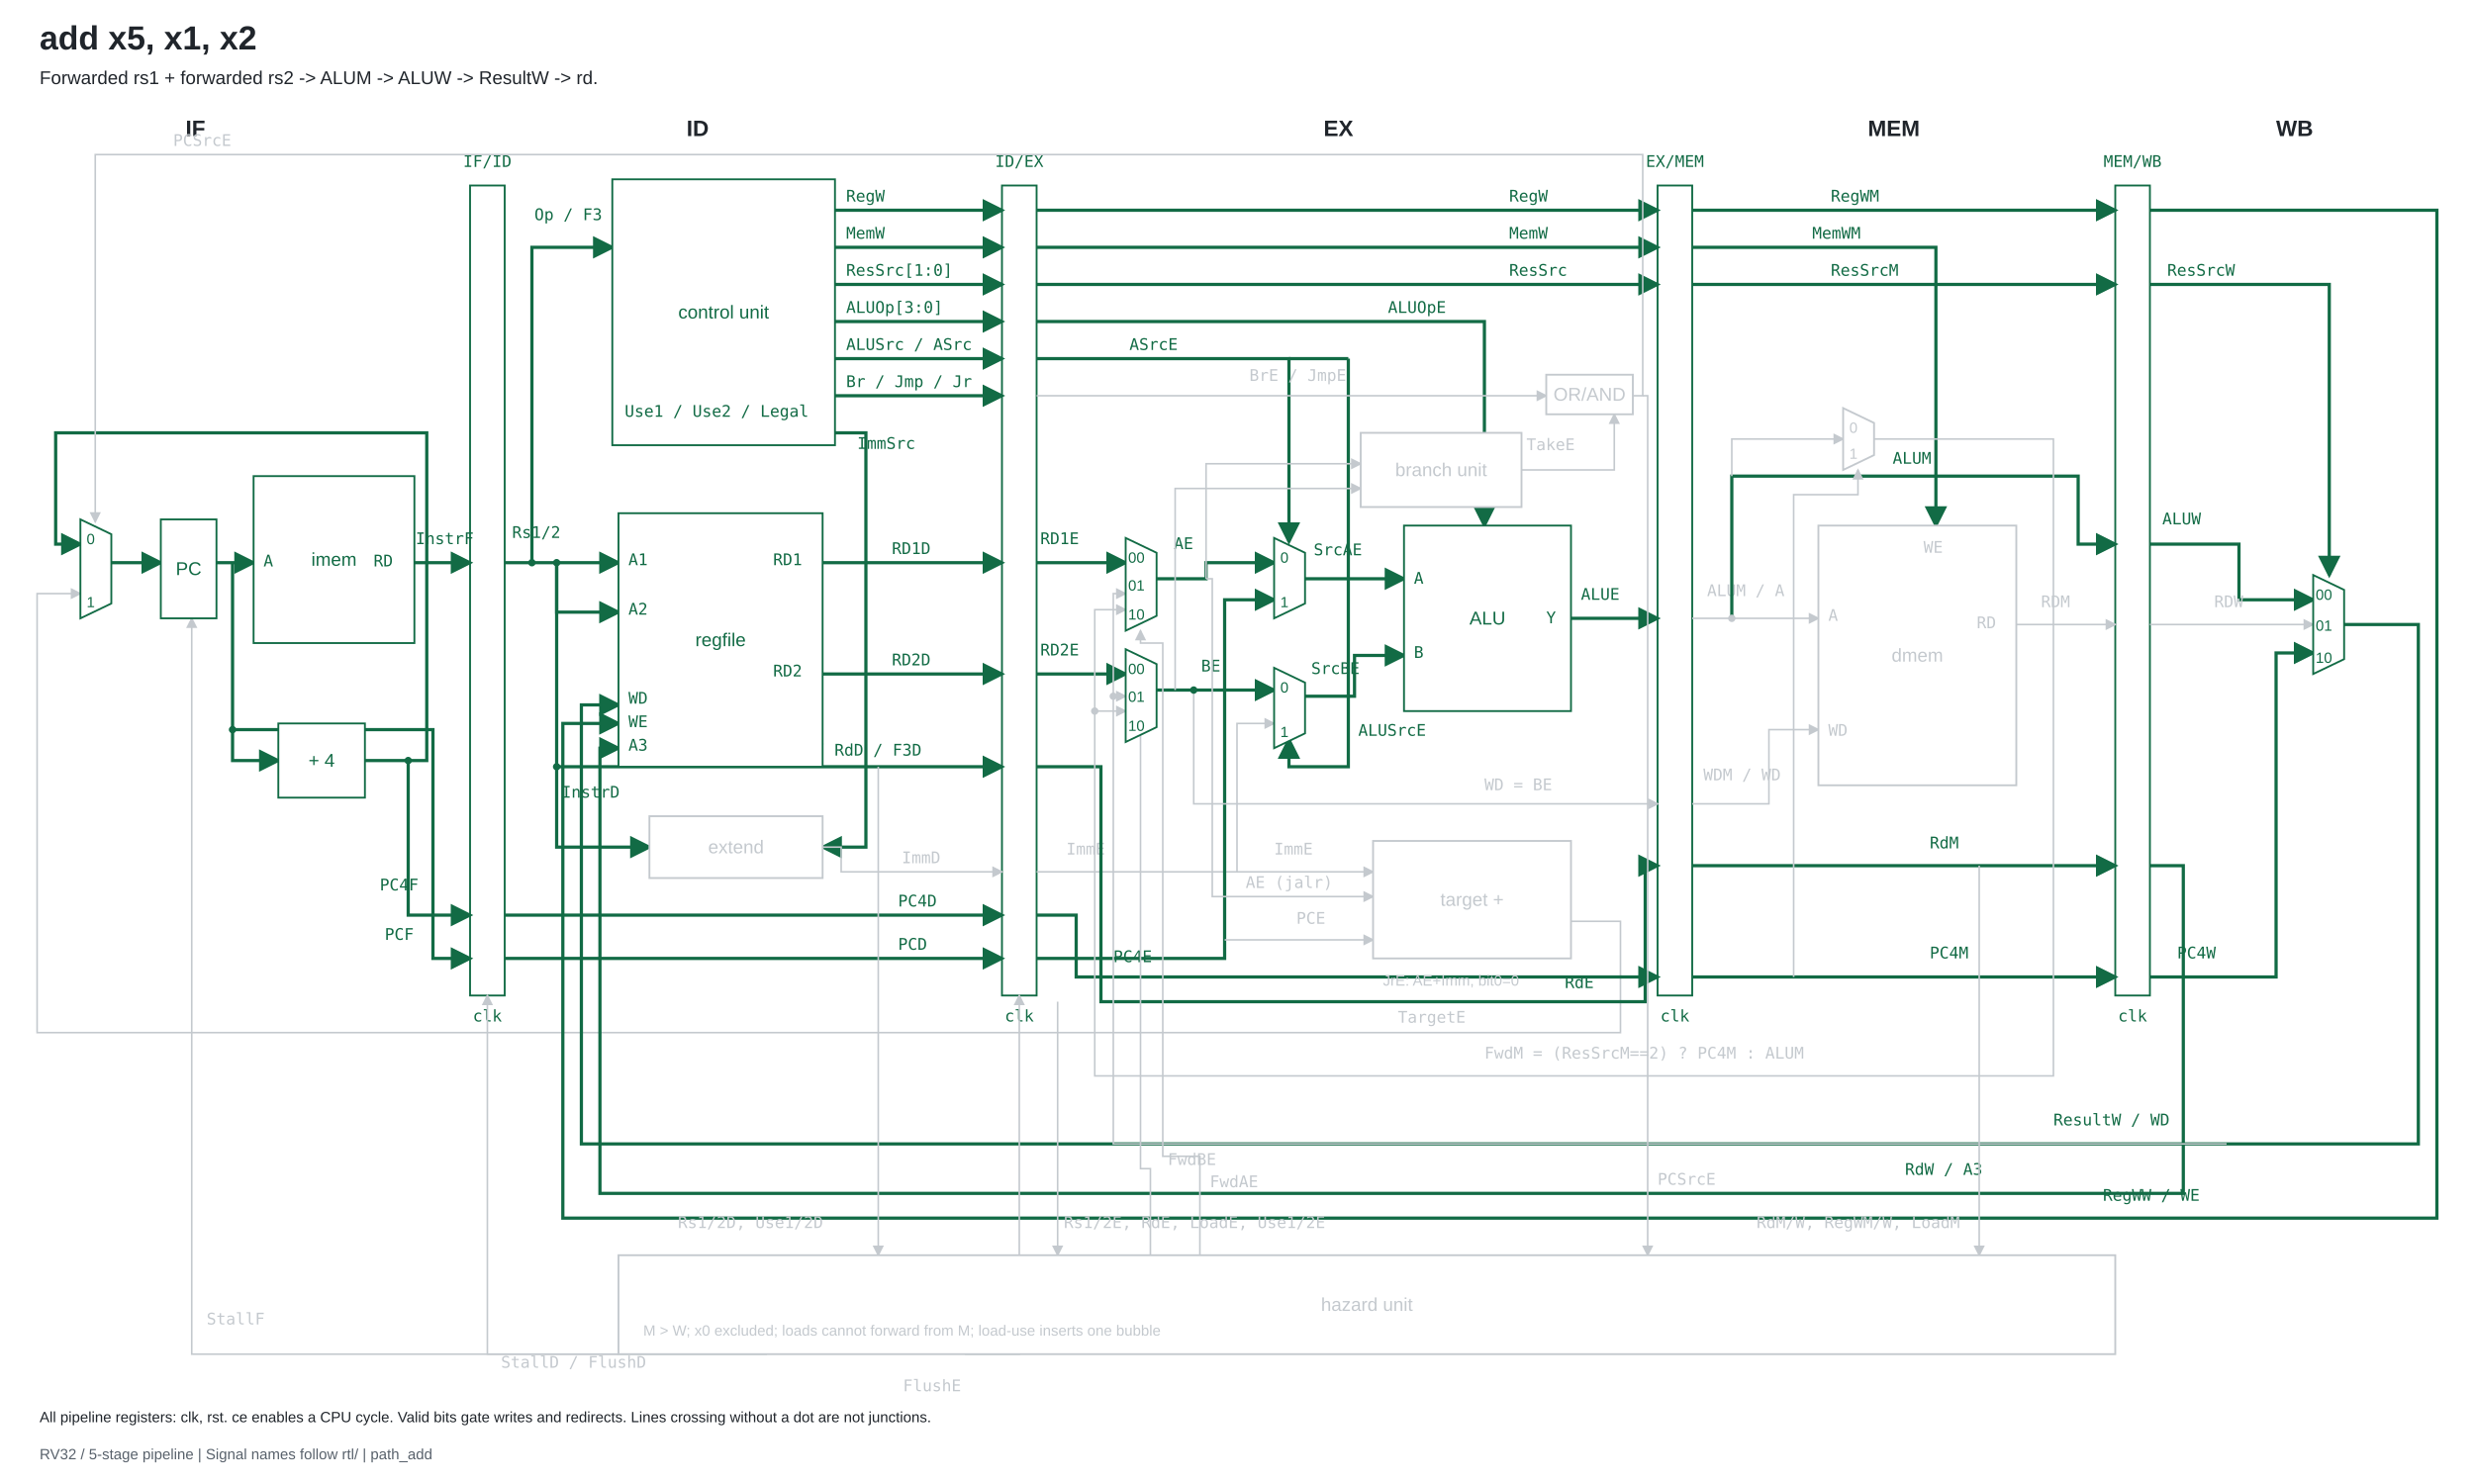
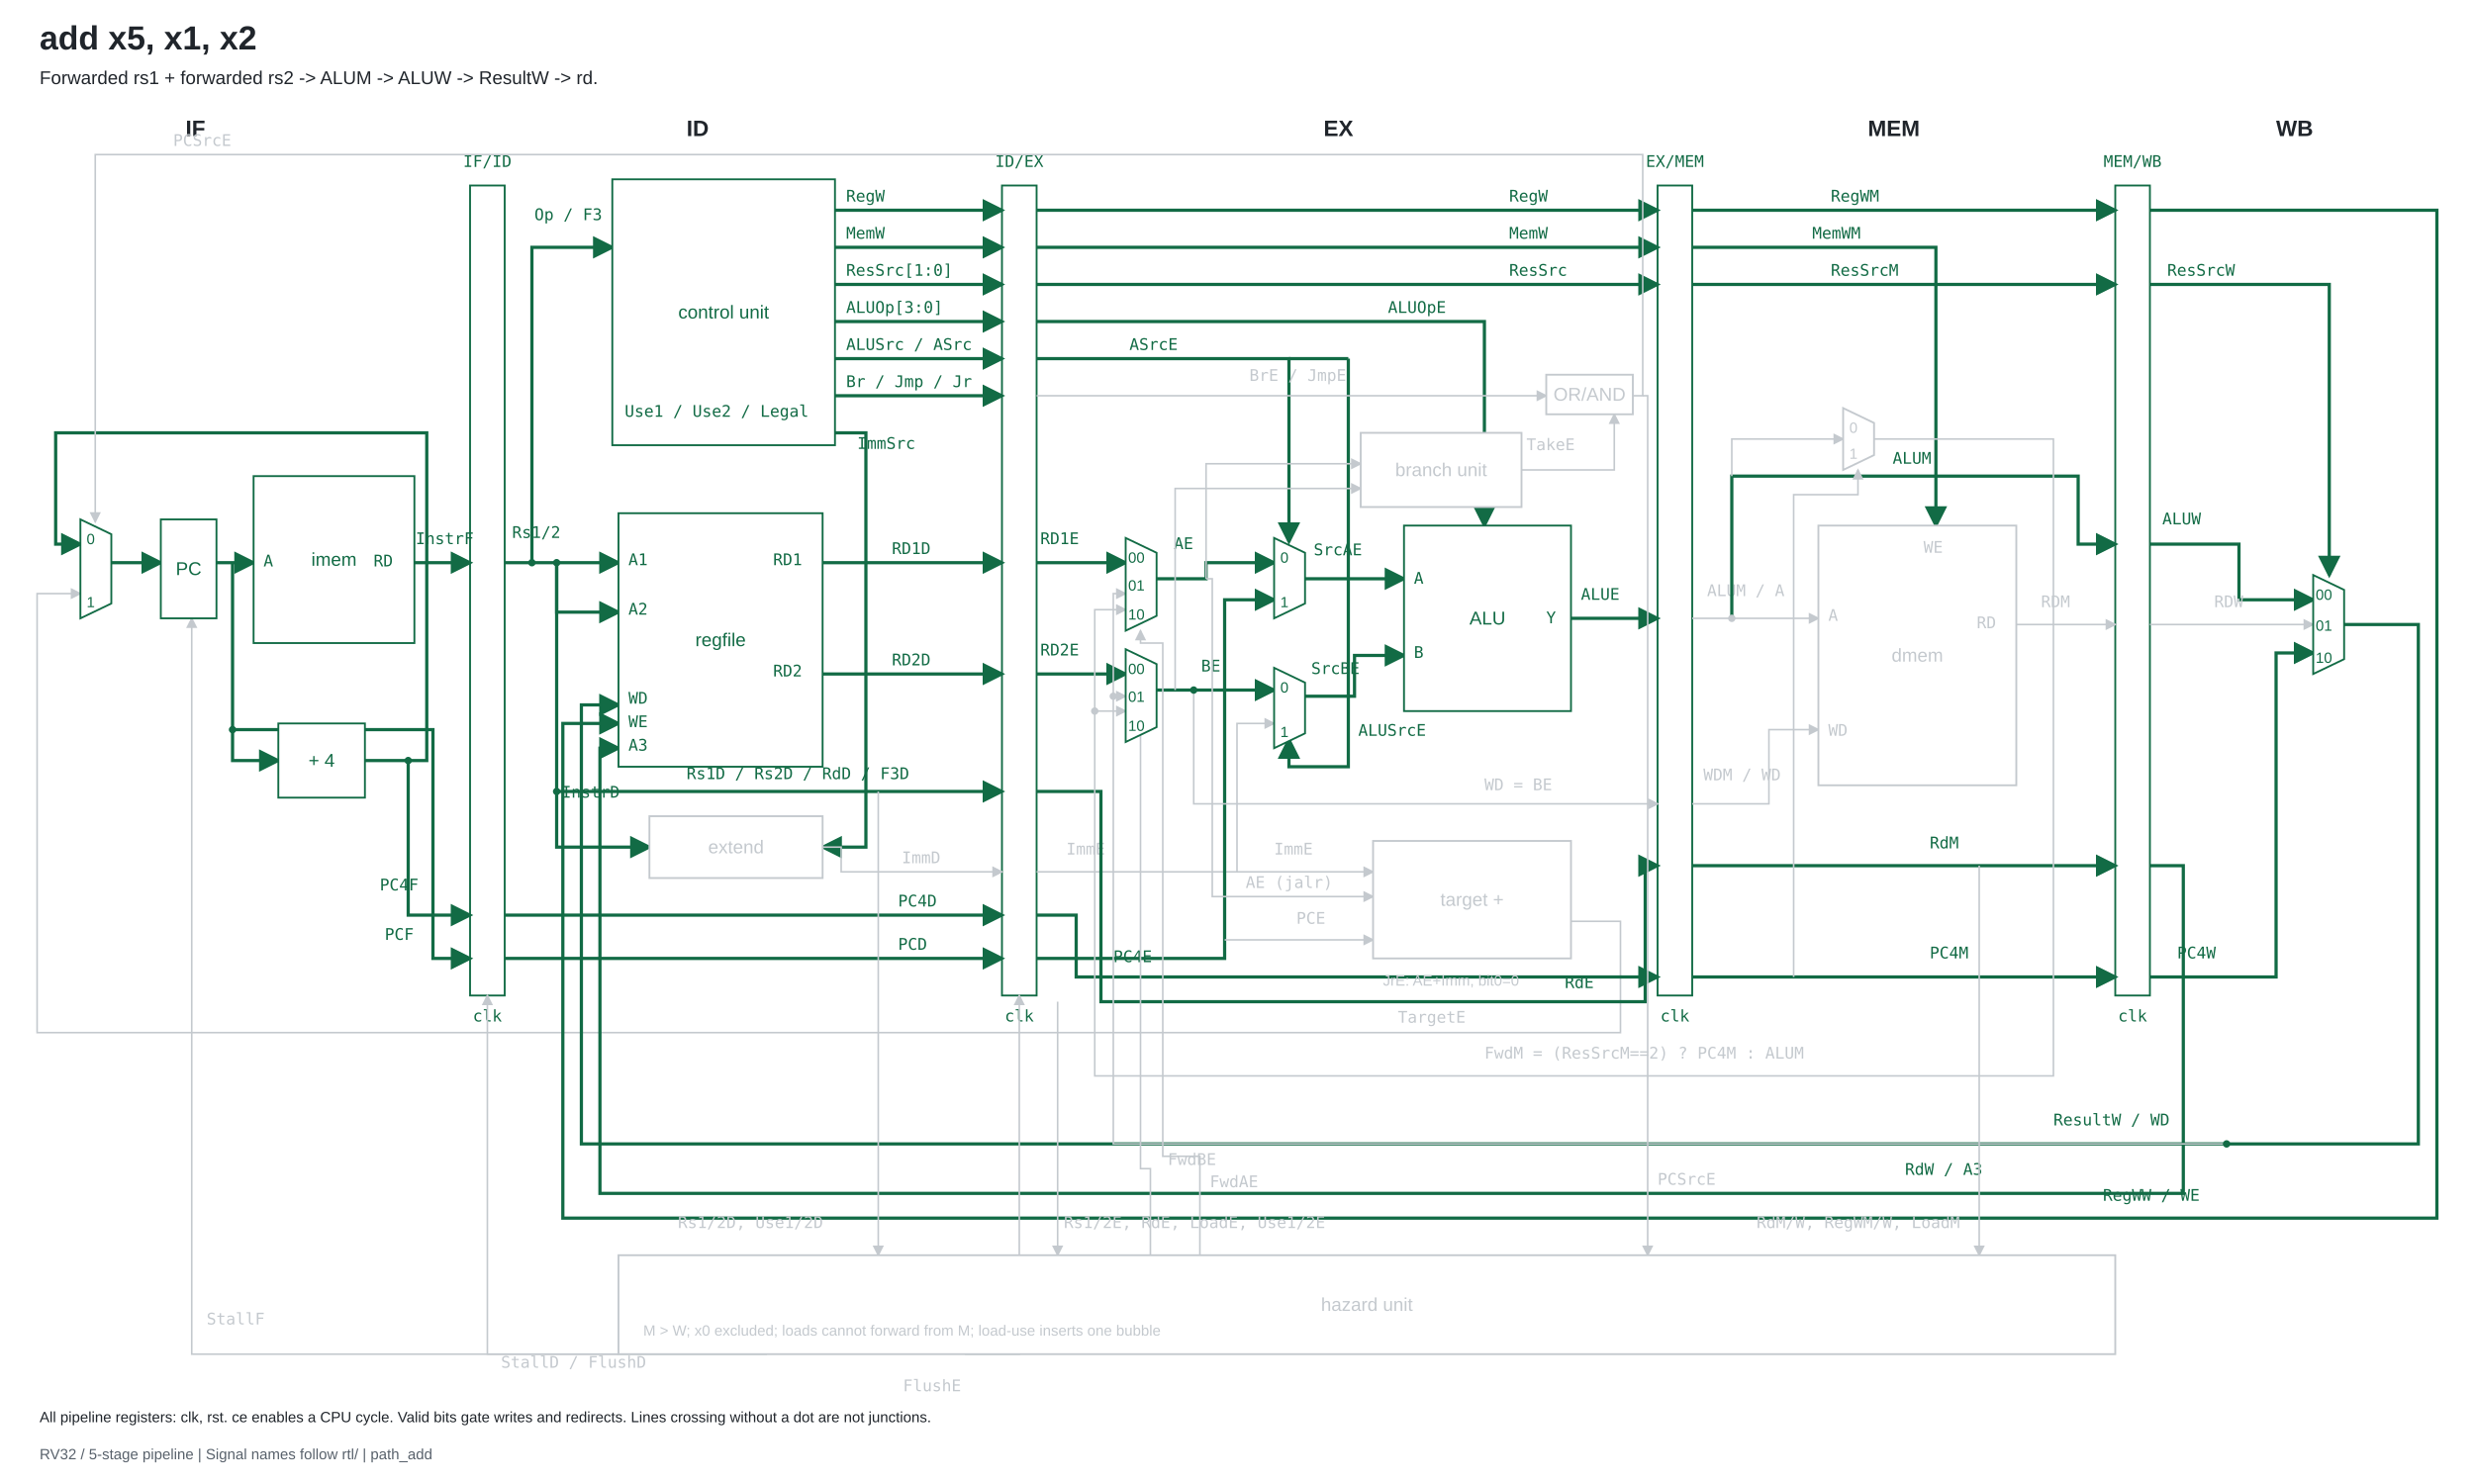
<svg xmlns="http://www.w3.org/2000/svg" width="2000" height="1200" viewBox="0 0 2000 1200">
  <defs>
    <marker id="ink" markerWidth="7" markerHeight="7" refX="6" refY="3.5" orient="auto">
      <path d="M0,0 L7,3.5 L0,7" fill="#20252b" />
    </marker>
    <marker id="ctrl" markerWidth="7" markerHeight="7" refX="6" refY="3.5" orient="auto">
      <path d="M0,0 L7,3.5 L0,7" fill="#245c89" />
    </marker>
    <marker id="active" markerWidth="7" markerHeight="7" refX="6" refY="3.5" orient="auto">
      <path d="M0,0 L7,3.5 L0,7" fill="#126b45" />
    </marker>
    <marker id="muted" markerWidth="7" markerHeight="7" refX="6" refY="3.5" orient="auto">
      <path d="M0,0 L7,3.5 L0,7" fill="#c4c9ce" />
    </marker>
  </defs>
  <rect width="100%" height="100%" fill="white" />
  <style>text{font-family:Arial,Helvetica,sans-serif;font-size:15px} .sig{font-family:Consolas,monospace;font-size:13px} .small{font-size:12px} .title{font-size:27px;font-weight:bold} .stage{font-size:18px;font-weight:bold} path,rect,line,polygon{vector-effect:non-scaling-stroke}</style>
  <text x="32" y="40" class="title" fill="#20252b" text-anchor="start">add x5, x1, x2</text>
  <text x="32" y="68" class="" fill="#20252b" text-anchor="start">Forwarded rs1 + forwarded rs2 -&gt; ALUM -&gt; ALUW -&gt; ResultW -&gt; rd.</text>
  <text x="150" y="110" class="stage" fill="#20252b" text-anchor="start">IF</text>
  <text x="555" y="110" class="stage" fill="#20252b" text-anchor="start">ID</text>
  <text x="1070" y="110" class="stage" fill="#20252b" text-anchor="start">EX</text>
  <text x="1510" y="110" class="stage" fill="#20252b" text-anchor="start">MEM</text>
  <text x="1840" y="110" class="stage" fill="#20252b" text-anchor="start">WB</text>
  <rect x="380" y="150" width="28" height="655" fill="white" stroke="#126b45" stroke-width="1.5" />
  <text x="394.0" y="482.5" class="" fill="#126b45" text-anchor="middle" />
  <text x="394" y="135" class="sig" fill="#126b45" text-anchor="middle">IF/ID</text>
  <text x="394" y="826" class="sig" fill="#126b45" text-anchor="middle">clk</text>
  <rect x="810" y="150" width="28" height="655" fill="white" stroke="#126b45" stroke-width="1.5" />
  <text x="824.0" y="482.5" class="" fill="#126b45" text-anchor="middle" />
  <text x="824" y="135" class="sig" fill="#126b45" text-anchor="middle">ID/EX</text>
  <text x="824" y="826" class="sig" fill="#126b45" text-anchor="middle">clk</text>
  <rect x="1340" y="150" width="28" height="655" fill="white" stroke="#126b45" stroke-width="1.5" />
  <text x="1354.0" y="482.5" class="" fill="#126b45" text-anchor="middle" />
  <text x="1354" y="135" class="sig" fill="#126b45" text-anchor="middle">EX/MEM</text>
  <text x="1354" y="826" class="sig" fill="#126b45" text-anchor="middle">clk</text>
  <rect x="1710" y="150" width="28" height="655" fill="white" stroke="#126b45" stroke-width="1.5" />
  <text x="1724.0" y="482.5" class="" fill="#126b45" text-anchor="middle" />
  <text x="1724" y="135" class="sig" fill="#126b45" text-anchor="middle">MEM/WB</text>
  <text x="1724" y="826" class="sig" fill="#126b45" text-anchor="middle">clk</text>
  <path d="M430,455 L430,200 L495,200" fill="none" stroke="#126b45" stroke-width="2.6" marker-end="url(#active)" />
  <text x="432" y="178" class="sig" fill="#126b45" text-anchor="start">Op / F3 / F7</text>
  <circle cx="430" cy="455" r="3" fill="#126b45" />
  <path d="M675,170 L810,170" fill="none" stroke="#126b45" stroke-width="2.6" marker-end="url(#active)" />
  <text x="684" y="163" class="sig" fill="#126b45" text-anchor="start">RegW</text>
  <path d="M675,200 L810,200" fill="none" stroke="#126b45" stroke-width="2.6" marker-end="url(#active)" />
  <text x="684" y="193" class="sig" fill="#126b45" text-anchor="start">MemW</text>
  <path d="M675,230 L810,230" fill="none" stroke="#126b45" stroke-width="2.6" marker-end="url(#active)" />
  <text x="684" y="223" class="sig" fill="#126b45" text-anchor="start">ResSrc[1:0]</text>
  <path d="M675,260 L810,260" fill="none" stroke="#126b45" stroke-width="2.6" marker-end="url(#active)" />
  <text x="684" y="253" class="sig" fill="#126b45" text-anchor="start">ALUOp[3:0]</text>
  <path d="M675,290 L810,290" fill="none" stroke="#126b45" stroke-width="2.6" marker-end="url(#active)" />
  <text x="684" y="283" class="sig" fill="#126b45" text-anchor="start">ALUSrc / ASrc</text>
  <path d="M675,320 L810,320" fill="none" stroke="#126b45" stroke-width="2.6" marker-end="url(#active)" />
  <text x="684" y="313" class="sig" fill="#126b45" text-anchor="start">Br / Jmp / Jr</text>
  <path d="M838,170 L1340,170" fill="none" stroke="#126b45" stroke-width="2.6" marker-end="url(#active)" />
  <text x="1220" y="163" class="sig" fill="#126b45" text-anchor="start">RegW</text>
  <path d="M838,200 L1340,200" fill="none" stroke="#126b45" stroke-width="2.6" marker-end="url(#active)" />
  <text x="1220" y="193" class="sig" fill="#126b45" text-anchor="start">MemW</text>
  <path d="M838,230 L1340,230" fill="none" stroke="#126b45" stroke-width="2.6" marker-end="url(#active)" />
  <text x="1220" y="223" class="sig" fill="#126b45" text-anchor="start">ResSrc</text>
  <path d="M1368,170 L1710,170" fill="none" stroke="#126b45" stroke-width="2.6" marker-end="url(#active)" />
  <text x="1480" y="163" class="sig" fill="#126b45" text-anchor="start">RegWM</text>
  <path d="M1368,230 L1710,230" fill="none" stroke="#126b45" stroke-width="2.6" marker-end="url(#active)" />
  <text x="1480" y="223" class="sig" fill="#126b45" text-anchor="start">ResSrcM</text>
  <path d="M1738,230 L1883,230 L1883,465" fill="none" stroke="#126b45" stroke-width="2.6" marker-end="url(#active)" />
  <text x="1752" y="223" class="sig" fill="#126b45" text-anchor="start">ResSrcW</text>
  <path d="M1368,200 L1565,200 L1565,425" fill="none" stroke="#126b45" stroke-width="2.6" marker-end="url(#active)" />
  <text x="1465" y="193" class="sig" fill="#126b45" text-anchor="start">MemWM</text>
  <path d="M675,350 L700,350 L700,685 L665,685" fill="none" stroke="#126b45" stroke-width="2.6" marker-end="url(#active)" />
  <text x="693" y="363" class="sig" fill="#126b45" text-anchor="start">ImmSrc</text>
  <path d="M90,455 L130,455" fill="none" stroke="#126b45" stroke-width="2.6" marker-end="url(#active)" />
  <path d="M175,455 L205,455" fill="none" stroke="#126b45" stroke-width="2.6" marker-end="url(#active)" />
  <path d="M335,455 L380,455" fill="none" stroke="#126b45" stroke-width="2.6" marker-end="url(#active)" />
  <text x="336" y="440" class="sig" fill="#126b45" text-anchor="start">InstrF</text>
  <path d="M408,455 L500,455" fill="none" stroke="#126b45" stroke-width="2.6" marker-end="url(#active)" />
  <text x="414" y="435" class="sig" fill="#126b45" text-anchor="start">Rs1/2</text>
  <path d="M450,455 L450,495 L500,495" fill="none" stroke="#126b45" stroke-width="2.6" marker-end="url(#active)" />
  <path d="M450,455 L450,685 L525,685" fill="none" stroke="#126b45" stroke-width="2.6" marker-end="url(#active)" />
  <text x="454" y="645" class="sig" fill="#126b45" text-anchor="start">InstrD</text>
  <circle cx="450" cy="455" r="3" fill="#126b45" />
  <path d="M188,455 L188,615 L225,615" fill="none" stroke="#126b45" stroke-width="2.6" marker-end="url(#active)" />
  <path d="M295,615 L330,615 L330,740 L380,740" fill="none" stroke="#126b45" stroke-width="2.6" marker-end="url(#active)" />
  <text x="307" y="720" class="sig" fill="#126b45" text-anchor="start">PC4F</text>
  <path d="M330,615 L345,615 L345,350 L45,350 L45,440 L65,440" fill="none" stroke="#126b45" stroke-width="2.6" marker-end="url(#active)" />
  <circle cx="330" cy="615" r="3" fill="#126b45" />
  <path d="M188,590 L350,590 L350,775 L380,775" fill="none" stroke="#126b45" stroke-width="2.6" marker-end="url(#active)" />
  <text x="311" y="760" class="sig" fill="#126b45" text-anchor="start">PCF</text>
  <circle cx="188" cy="590" r="3" fill="#126b45" />
  <path d="M665,455 L810,455" fill="none" stroke="#126b45" stroke-width="2.6" marker-end="url(#active)" />
  <text x="721" y="448" class="sig" fill="#126b45" text-anchor="start">RD1D</text>
  <path d="M665,545 L810,545" fill="none" stroke="#126b45" stroke-width="2.6" marker-end="url(#active)" />
  <text x="721" y="538" class="sig" fill="#126b45" text-anchor="start">RD2D</text>
  <path d="M665,685 L680,685 L680,705 L810,705" fill="none" stroke="#c4c9ce" stroke-width="1.3" marker-end="url(#muted)" />
  <text x="729" y="698" class="sig" fill="#c4c9ce" text-anchor="start">ImmD</text>
  <path d="M408,740 L810,740" fill="none" stroke="#126b45" stroke-width="2.6" marker-end="url(#active)" />
  <text x="726" y="733" class="sig" fill="#126b45" text-anchor="start">PC4D</text>
  <path d="M408,775 L810,775" fill="none" stroke="#126b45" stroke-width="2.6" marker-end="url(#active)" />
  <text x="726" y="768" class="sig" fill="#126b45" text-anchor="start">PCD</text>
-   <path d="M450,620 L810,620" fill="none" stroke="#126b45" stroke-width="2.6" marker-end="url(#active)" />
-   <text x="565" y="611" class="sig" fill="#126b45" text-anchor="start">Rs1D / Rs2D / RdD / F3D</text>
-   <circle cx="450" cy="620" r="3" fill="#126b45" />
+   <path d="M450,640 L810,640" fill="none" stroke="#126b45" stroke-width="2.6" marker-end="url(#active)" />
+   <text x="555" y="630" class="sig" fill="#126b45" text-anchor="start">Rs1D / Rs2D / RdD / F3D</text>
+   <circle cx="450" cy="640" r="3" fill="#126b45" />
  <path d="M838,455 L910,455" fill="none" stroke="#126b45" stroke-width="2.6" marker-end="url(#active)" />
  <text x="841" y="440" class="sig" fill="#126b45" text-anchor="start">RD1E</text>
  <path d="M838,545 L910,545" fill="none" stroke="#126b45" stroke-width="2.6" marker-end="url(#active)" />
  <text x="841" y="530" class="sig" fill="#126b45" text-anchor="start">RD2E</text>
  <path d="M935,468 L975,468 L975,455 L1030,455" fill="none" stroke="#126b45" stroke-width="2.6" marker-end="url(#active)" />
  <text x="949" y="444" class="sig" fill="#126b45" text-anchor="start">AE</text>
  <path d="M935,558 L1030,558" fill="none" stroke="#126b45" stroke-width="2.6" marker-end="url(#active)" />
  <text x="971" y="543" class="sig" fill="#126b45" text-anchor="start">BE</text>
  <path d="M1055,468 L1135,468" fill="none" stroke="#126b45" stroke-width="2.6" marker-end="url(#active)" />
  <text x="1062" y="449" class="sig" fill="#126b45" text-anchor="start">SrcAE</text>
  <path d="M1055,563 L1095,563 L1095,530 L1135,530" fill="none" stroke="#126b45" stroke-width="2.6" marker-end="url(#active)" />
  <text x="1060" y="545" class="sig" fill="#126b45" text-anchor="start">SrcBE</text>
  <path d="M838,705 L1000,705 L1000,585 L1030,585" fill="none" stroke="#c4c9ce" stroke-width="1.3" marker-end="url(#muted)" />
  <text x="862" y="691" class="sig" fill="#c4c9ce" text-anchor="start">ImmE</text>
  <path d="M838,775 L990,775 L990,485 L1030,485" fill="none" stroke="#126b45" stroke-width="2.6" marker-end="url(#active)" />
  <path d="M838,260 L1200,260 L1200,425" fill="none" stroke="#126b45" stroke-width="2.6" marker-end="url(#active)" />
  <text x="1122" y="253" class="sig" fill="#126b45" text-anchor="start">ALUOpE</text>
  <path d="M838,290 L1042,290 L1042,438" fill="none" stroke="#126b45" stroke-width="2.6" marker-end="url(#active)" />
  <text x="913" y="283" class="sig" fill="#126b45" text-anchor="start">ASrcE</text>
  <path d="M1090,290 L1090,620 L1042,620 L1042,598" fill="none" stroke="#126b45" stroke-width="2.6" marker-end="url(#active)" />
  <text x="1098" y="595" class="sig" fill="#126b45" text-anchor="start">ALUSrcE</text>
  <path d="M1042,290 L1090,290" fill="none" stroke="#126b45" stroke-width="2.6" />
  <path d="M1270,500 L1340,500" fill="none" stroke="#126b45" stroke-width="2.6" marker-end="url(#active)" />
  <text x="1278" y="485" class="sig" fill="#126b45" text-anchor="start">ALUE</text>
  <path d="M965,558 L965,650 L1340,650" fill="none" stroke="#c4c9ce" stroke-width="1.3" marker-end="url(#muted)" />
  <text x="1200" y="639" class="sig" fill="#c4c9ce" text-anchor="start">WD = BE</text>
  <circle cx="965" cy="558" r="3" fill="#126b45" />
  <path d="M975,468 L975,375 L1100,375" fill="none" stroke="#c4c9ce" stroke-width="1.3" marker-end="url(#muted)" />
  <path d="M950,558 L950,395 L1100,395" fill="none" stroke="#c4c9ce" stroke-width="1.3" marker-end="url(#muted)" />
  <path d="M1230,380 L1305,380 L1305,335" fill="none" stroke="#c4c9ce" stroke-width="1.3" marker-end="url(#muted)" />
  <text x="1234" y="364" class="sig" fill="#c4c9ce" text-anchor="start">TakeE</text>
  <path d="M838,320 L1250,320" fill="none" stroke="#c4c9ce" stroke-width="1.3" marker-end="url(#muted)" />
  <text x="1010" y="308" class="sig" fill="#c4c9ce" text-anchor="start">BrE / JmpE</text>
  <path d="M1320,320 L1328,320 L1328,125 L77,125 L77,422" fill="none" stroke="#c4c9ce" stroke-width="1.3" marker-end="url(#muted)" />
  <text x="140" y="118" class="sig" fill="#c4c9ce" text-anchor="start">PCSrcE</text>
  <path d="M990,760 L1110,760" fill="none" stroke="#c4c9ce" stroke-width="1.3" marker-end="url(#muted)" />
  <text x="1048" y="747" class="sig" fill="#c4c9ce" text-anchor="start">PCE</text>
  <path d="M1000,705 L1110,705" fill="none" stroke="#c4c9ce" stroke-width="1.3" marker-end="url(#muted)" />
  <text x="1030" y="691" class="sig" fill="#c4c9ce" text-anchor="start">ImmE</text>
  <path d="M975,468 L980,468 L980,725 L1110,725" fill="none" stroke="#c4c9ce" stroke-width="1.3" marker-end="url(#muted)" />
  <text x="1007" y="718" class="sig" fill="#c4c9ce" text-anchor="start">AE (jalr)</text>
  <path d="M1270,745 L1310,745 L1310,835 L30,835 L30,480 L65,480" fill="none" stroke="#c4c9ce" stroke-width="1.3" marker-end="url(#muted)" />
  <text x="1130" y="827" class="sig" fill="#c4c9ce" text-anchor="start">TargetE</text>
  <path d="M838,740 L870,740 L870,790 L1340,790" fill="none" stroke="#126b45" stroke-width="2.6" marker-end="url(#active)" />
  <text x="900" y="778" class="sig" fill="#126b45" text-anchor="start">PC4E</text>
-   <path d="M838,620 L890,620 L890,810 L1330,810 L1330,700 L1340,700" fill="none" stroke="#126b45" stroke-width="2.6" marker-end="url(#active)" />
+   <path d="M838,640 L890,640 L890,810 L1330,810 L1330,700 L1340,700" fill="none" stroke="#126b45" stroke-width="2.6" marker-end="url(#active)" />
  <text x="1265" y="799" class="sig" fill="#126b45" text-anchor="start">RdE</text>
  <path d="M1368,500 L1470,500" fill="none" stroke="#c4c9ce" stroke-width="1.3" marker-end="url(#muted)" />
  <text x="1380" y="482" class="sig" fill="#c4c9ce" text-anchor="start">ALUM / A</text>
  <path d="M1368,650 L1430,650 L1430,590 L1470,590" fill="none" stroke="#c4c9ce" stroke-width="1.3" marker-end="url(#muted)" />
  <text x="1377" y="631" class="sig" fill="#c4c9ce" text-anchor="start">WDM / WD</text>
  <path d="M1630,505 L1710,505" fill="none" stroke="#c4c9ce" stroke-width="1.3" marker-end="url(#muted)" />
  <text x="1650" y="491" class="sig" fill="#c4c9ce" text-anchor="start">RDM</text>
  <path d="M1400,500 L1400,385 L1680,385 L1680,440 L1710,440" fill="none" stroke="#126b45" stroke-width="2.6" marker-end="url(#active)" />
  <text x="1530" y="375" class="sig" fill="#126b45" text-anchor="start">ALUM</text>
  <circle cx="1400" cy="500" r="3" fill="#c4c9ce" />
  <path d="M1368,790 L1710,790" fill="none" stroke="#126b45" stroke-width="2.6" marker-end="url(#active)" />
  <text x="1560" y="775" class="sig" fill="#126b45" text-anchor="start">PC4M</text>
  <path d="M1368,700 L1710,700" fill="none" stroke="#126b45" stroke-width="2.6" marker-end="url(#active)" />
  <text x="1560" y="686" class="sig" fill="#126b45" text-anchor="start">RdM</text>
  <path d="M1738,440 L1810,440 L1810,485 L1870,485" fill="none" stroke="#126b45" stroke-width="2.6" marker-end="url(#active)" />
  <text x="1748" y="424" class="sig" fill="#126b45" text-anchor="start">ALUW</text>
  <path d="M1738,505 L1870,505" fill="none" stroke="#c4c9ce" stroke-width="1.3" marker-end="url(#muted)" />
  <text x="1790" y="491" class="sig" fill="#c4c9ce" text-anchor="start">RDW</text>
  <path d="M1738,790 L1840,790 L1840,528 L1870,528" fill="none" stroke="#126b45" stroke-width="2.6" marker-end="url(#active)" />
  <text x="1760" y="775" class="sig" fill="#126b45" text-anchor="start">PC4W</text>
  <path d="M1895,505 L1955,505 L1955,925 L470,925 L470,570 L500,570" fill="none" stroke="#126b45" stroke-width="2.6" marker-end="url(#active)" />
  <text x="1660" y="910" class="sig" fill="#126b45" text-anchor="start">ResultW / WD</text>
  <path d="M1738,700 L1765,700 L1765,965 L485,965 L485,605 L500,605" fill="none" stroke="#126b45" stroke-width="2.6" marker-end="url(#active)" />
  <text x="1540" y="950" class="sig" fill="#126b45" text-anchor="start">RdW / A3</text>
  <path d="M1738,170 L1970,170 L1970,985 L455,985 L455,585 L500,585" fill="none" stroke="#126b45" stroke-width="2.6" marker-end="url(#active)" />
  <text x="1700" y="971" class="sig" fill="#126b45" text-anchor="start">RegWW / WE</text>
  <path d="M1400,385 L1400,355 L1490,355" fill="none" stroke="#c4c9ce" stroke-width="1.3" marker-end="url(#muted)" />
  <path d="M1450,790 L1450,400 L1502,400 L1502,380" fill="none" stroke="#c4c9ce" stroke-width="1.3" marker-end="url(#muted)" />
  <path d="M1515,355 L1660,355 L1660,870 L885,870 L885,493 L910,493" fill="none" stroke="#c4c9ce" stroke-width="1.3" marker-end="url(#muted)" />
  <text x="1200" y="856" class="sig" fill="#c4c9ce" text-anchor="start">FwdM = (ResSrcM==2) ? PC4M : ALUM</text>
  <path d="M885,575 L910,575" fill="none" stroke="#c4c9ce" stroke-width="1.3" marker-end="url(#muted)" />
  <circle cx="885" cy="575" r="3" fill="#c4c9ce" />
  <path d="M1800,925 L900,925 L900,480 L910,480" fill="none" stroke="#c4c9ce" stroke-width="1.3" marker-end="url(#muted)" />
+   <circle cx="1800" cy="925" r="3" fill="#126b45" />
  <path d="M900,563 L910,563" fill="none" stroke="#c4c9ce" stroke-width="1.3" marker-end="url(#muted)" />
  <circle cx="900" cy="563" r="3" fill="#c4c9ce" />
-   <path d="M710,620 L710,1015" fill="none" stroke="#c4c9ce" stroke-width="1.3" marker-end="url(#muted)" />
+   <path d="M710,640 L710,1015" fill="none" stroke="#c4c9ce" stroke-width="1.3" marker-end="url(#muted)" />
  <text x="548" y="993" class="sig" fill="#c4c9ce" text-anchor="start">Rs1/2D, Use1/2D</text>
  <path d="M855,810 L855,1015" fill="none" stroke="#c4c9ce" stroke-width="1.3" marker-end="url(#muted)" />
  <text x="860" y="993" class="sig" fill="#c4c9ce" text-anchor="start">Rs1/2E, RdE, LoadE, Use1/2E</text>
  <path d="M1600,700 L1600,1015" fill="none" stroke="#c4c9ce" stroke-width="1.3" marker-end="url(#muted)" />
  <text x="1420" y="993" class="sig" fill="#c4c9ce" text-anchor="start">RdM/W, RegWM/W, LoadM</text>
  <path d="M1328,320 L1332,320 L1332,1015" fill="none" stroke="#c4c9ce" stroke-width="1.3" marker-end="url(#muted)" />
  <text x="1340" y="958" class="sig" fill="#c4c9ce" text-anchor="start">PCSrcE</text>
  <path d="M500,1095 L155,1095 L155,500" fill="none" stroke="#c4c9ce" stroke-width="1.3" marker-end="url(#muted)" />
  <text x="167" y="1071" class="sig" fill="#c4c9ce" text-anchor="start">StallF</text>
  <path d="M620,1095 L394,1095 L394,805" fill="none" stroke="#c4c9ce" stroke-width="1.3" marker-end="url(#muted)" />
  <text x="405" y="1106" class="sig" fill="#c4c9ce" text-anchor="start">StallD / FlushD</text>
  <path d="M780,1095 L824,1095 L824,805" fill="none" stroke="#c4c9ce" stroke-width="1.3" marker-end="url(#muted)" />
  <text x="730" y="1125" class="sig" fill="#c4c9ce" text-anchor="start">FlushE</text>
  <path d="M930,1015 L930,945 L922,945 L922,585" fill="none" stroke="#c4c9ce" stroke-width="1.3" marker-end="url(#muted)" />
  <text x="944" y="942" class="sig" fill="#c4c9ce" text-anchor="start">FwdBE</text>
  <path d="M970,1015 L970,935 L940,935 L940,520 L922,520 L922,510" fill="none" stroke="#c4c9ce" stroke-width="1.3" marker-end="url(#muted)" />
  <text x="978" y="960" class="sig" fill="#c4c9ce" text-anchor="start">FwdAE</text>
  <polygon points="65,420 90,432 90,488 65,500" fill="white" stroke="#126b45" stroke-width="1.5" />
  <text x="70" y="440" class="small" fill="#126b45" text-anchor="start">0</text>
  <text x="70" y="491" class="small" fill="#126b45" text-anchor="start">1</text>
  <rect x="130" y="420" width="45" height="80" fill="white" stroke="#126b45" stroke-width="1.5" />
  <text x="152.5" y="465.0" class="" fill="#126b45" text-anchor="middle">PC</text>
  <rect x="205" y="385" width="130" height="135" fill="white" stroke="#126b45" stroke-width="1.5" />
  <text x="270.0" y="457.5" class="" fill="#126b45" text-anchor="middle">imem</text>
  <text x="213" y="458" class="sig" fill="#126b45" text-anchor="start">A</text>
  <text x="302" y="458" class="sig" fill="#126b45" text-anchor="start">RD</text>
  <rect x="225" y="585" width="70" height="60" fill="white" stroke="#126b45" stroke-width="1.5" />
  <text x="260.0" y="620.0" class="" fill="#126b45" text-anchor="middle">+ 4</text>
  <rect x="495" y="145" width="180" height="215" fill="white" stroke="#126b45" stroke-width="1.5" />
  <text x="585.0" y="257.5" class="" fill="#126b45" text-anchor="middle">control unit</text>
  <text x="505" y="337" class="sig" fill="#126b45" text-anchor="start">Use1 / Use2 / Legal</text>
  <rect x="500" y="415" width="165" height="205" fill="white" stroke="#126b45" stroke-width="1.5" />
  <text x="582.5" y="522.5" class="" fill="#126b45" text-anchor="middle">regfile</text>
  <text x="508" y="457" class="sig" fill="#126b45" text-anchor="start">A1</text>
  <text x="508" y="497" class="sig" fill="#126b45" text-anchor="start">A2</text>
  <text x="625" y="457" class="sig" fill="#126b45" text-anchor="start">RD1</text>
  <text x="625" y="547" class="sig" fill="#126b45" text-anchor="start">RD2</text>
  <text x="508" y="569" class="sig" fill="#126b45" text-anchor="start">WD</text>
  <text x="508" y="588" class="sig" fill="#126b45" text-anchor="start">WE</text>
  <text x="508" y="607" class="sig" fill="#126b45" text-anchor="start">A3</text>
  <rect x="525" y="660" width="140" height="50" fill="white" stroke="#c4c9ce" stroke-width="1.5" />
  <text x="595.0" y="690.0" class="" fill="#c4c9ce" text-anchor="middle">extend</text>
  <polygon points="910,435 935,447 935,498 910,510" fill="white" stroke="#126b45" stroke-width="1.5" />
  <text x="912" y="455" class="small" fill="#126b45" text-anchor="start">00</text>
  <text x="912" y="477.5" class="small" fill="#126b45" text-anchor="start">01</text>
  <text x="912" y="501" class="small" fill="#126b45" text-anchor="start">10</text>
  <polygon points="910,525 935,537 935,588 910,600" fill="white" stroke="#126b45" stroke-width="1.5" />
  <text x="912" y="545" class="small" fill="#126b45" text-anchor="start">00</text>
  <text x="912" y="567.5" class="small" fill="#126b45" text-anchor="start">01</text>
  <text x="912" y="591" class="small" fill="#126b45" text-anchor="start">10</text>
  <polygon points="1030,435 1055,447 1055,488 1030,500" fill="white" stroke="#126b45" stroke-width="1.5" />
  <text x="1035" y="455" class="small" fill="#126b45" text-anchor="start">0</text>
  <text x="1035" y="491" class="small" fill="#126b45" text-anchor="start">1</text>
  <polygon points="1030,540 1055,552 1055,593 1030,605" fill="white" stroke="#126b45" stroke-width="1.5" />
  <text x="1035" y="560" class="small" fill="#126b45" text-anchor="start">0</text>
  <text x="1035" y="596" class="small" fill="#126b45" text-anchor="start">1</text>
  <rect x="1135" y="425" width="135" height="150" fill="white" stroke="#126b45" stroke-width="1.5" />
  <text x="1202.5" y="505.0" class="" fill="#126b45" text-anchor="middle">ALU</text>
  <text x="1143" y="472" class="sig" fill="#126b45" text-anchor="start">A</text>
  <text x="1143" y="532" class="sig" fill="#126b45" text-anchor="start">B</text>
  <text x="1250" y="504" class="sig" fill="#126b45" text-anchor="start">Y</text>
  <rect x="1100" y="350" width="130" height="60" fill="white" stroke="#c4c9ce" stroke-width="1.5" />
  <text x="1165.0" y="385.0" class="" fill="#c4c9ce" text-anchor="middle">branch unit</text>
  <rect x="1250" y="303" width="70" height="32" fill="white" stroke="#c4c9ce" stroke-width="1.5" />
  <text x="1285.0" y="324.0" class="" fill="#c4c9ce" text-anchor="middle">OR/AND</text>
  <rect x="1110" y="680" width="160" height="95" fill="white" stroke="#c4c9ce" stroke-width="1.5" />
  <text x="1190.0" y="732.5" class="" fill="#c4c9ce" text-anchor="middle">target +</text>
  <text x="1118" y="797" class="small" fill="#c4c9ce" text-anchor="start">JrE: AE+Imm, bit0=0</text>
  <rect x="1470" y="425" width="160" height="210" fill="white" stroke="#c4c9ce" stroke-width="1.5" />
  <text x="1550.0" y="535.0" class="" fill="#c4c9ce" text-anchor="middle">dmem</text>
  <text x="1478" y="502" class="sig" fill="#c4c9ce" text-anchor="start">A</text>
  <text x="1598" y="508" class="sig" fill="#c4c9ce" text-anchor="start">RD</text>
  <text x="1478" y="595" class="sig" fill="#c4c9ce" text-anchor="start">WD</text>
  <text x="1555" y="447" class="sig" fill="#c4c9ce" text-anchor="start">WE</text>
  <polygon points="1490,330 1515,342 1515,368 1490,380" fill="white" stroke="#c4c9ce" stroke-width="1.5" />
  <text x="1495" y="350" class="small" fill="#c4c9ce" text-anchor="start">0</text>
  <text x="1495" y="371" class="small" fill="#c4c9ce" text-anchor="start">1</text>
  <polygon points="1870,465 1895,477 1895,533 1870,545" fill="white" stroke="#126b45" stroke-width="1.5" />
  <text x="1872" y="485" class="small" fill="#126b45" text-anchor="start">00</text>
  <text x="1872" y="510.0" class="small" fill="#126b45" text-anchor="start">01</text>
  <text x="1872" y="536" class="small" fill="#126b45" text-anchor="start">10</text>
  <rect x="500" y="1015" width="1210" height="80" fill="white" stroke="#c4c9ce" stroke-width="1.5" />
  <text x="1105.0" y="1060.0" class="" fill="#c4c9ce" text-anchor="middle">hazard unit</text>
  <text x="520" y="1080" class="small" fill="#c4c9ce" text-anchor="start">M &gt; W; x0 excluded; loads cannot forward from M; load-use inserts one bubble</text>
  <text x="32" y="1150" class="small" fill="#20252b" text-anchor="start">All pipeline registers: clk, rst. ce enables a CPU cycle. Valid bits gate writes and redirects. Lines crossing without a dot are not junctions.</text>
  <text x="32" y="1180" class="small" fill="#58616b" text-anchor="start">RV32 / 5-stage pipeline     |     Signal names follow rtl/     |     path_add</text>
</svg>
